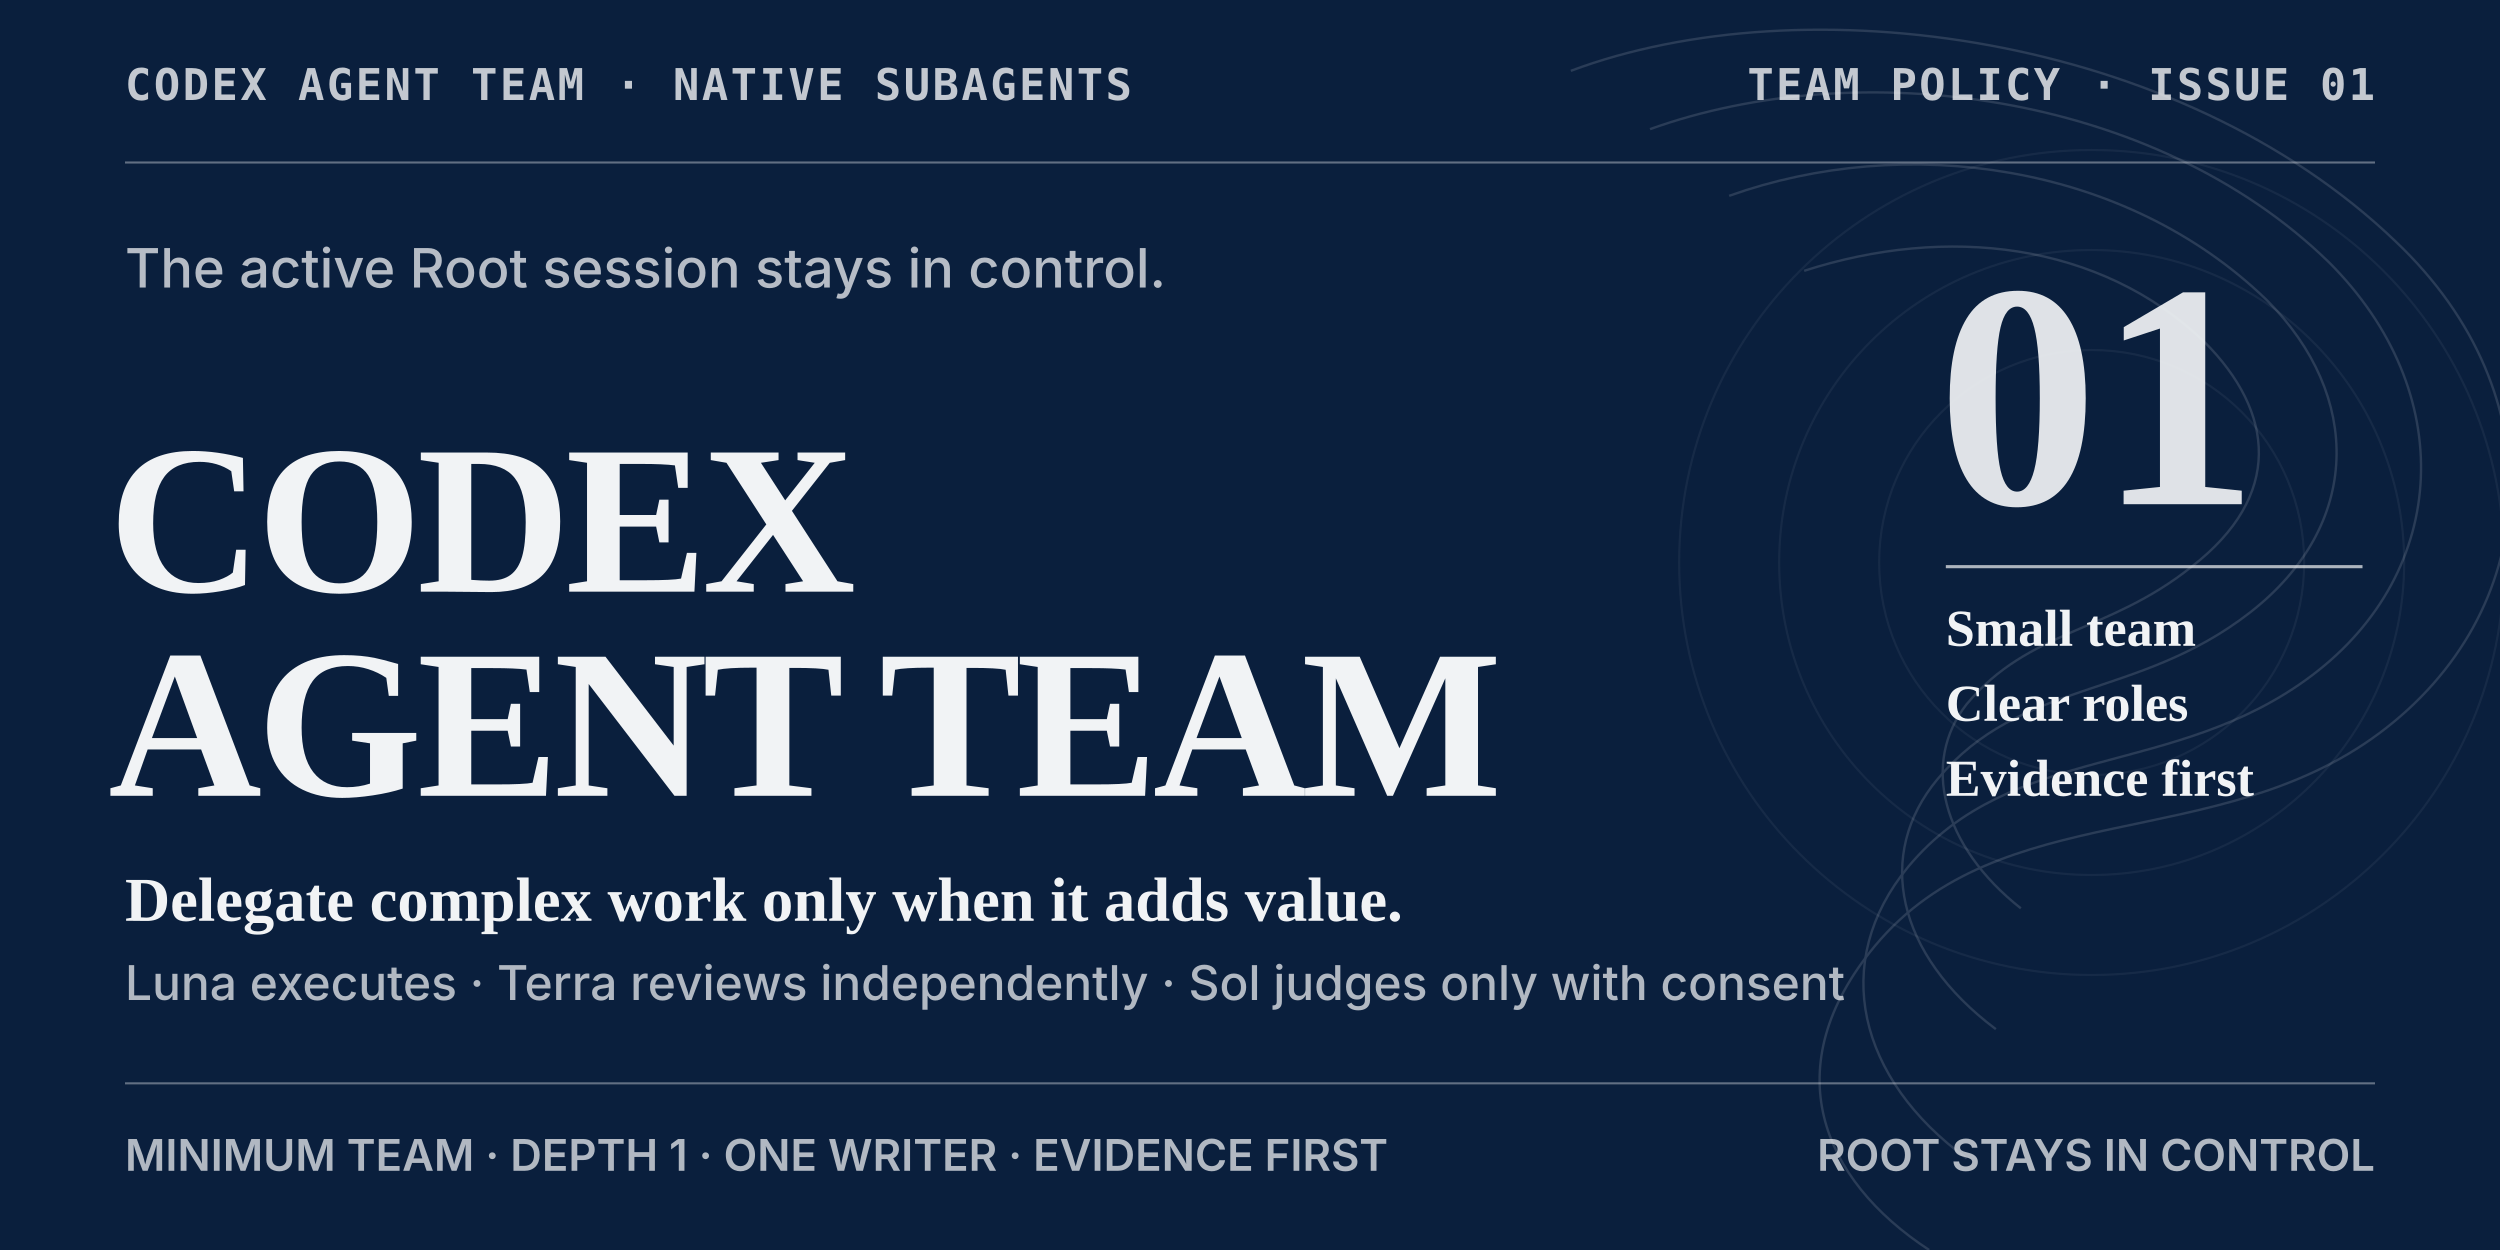
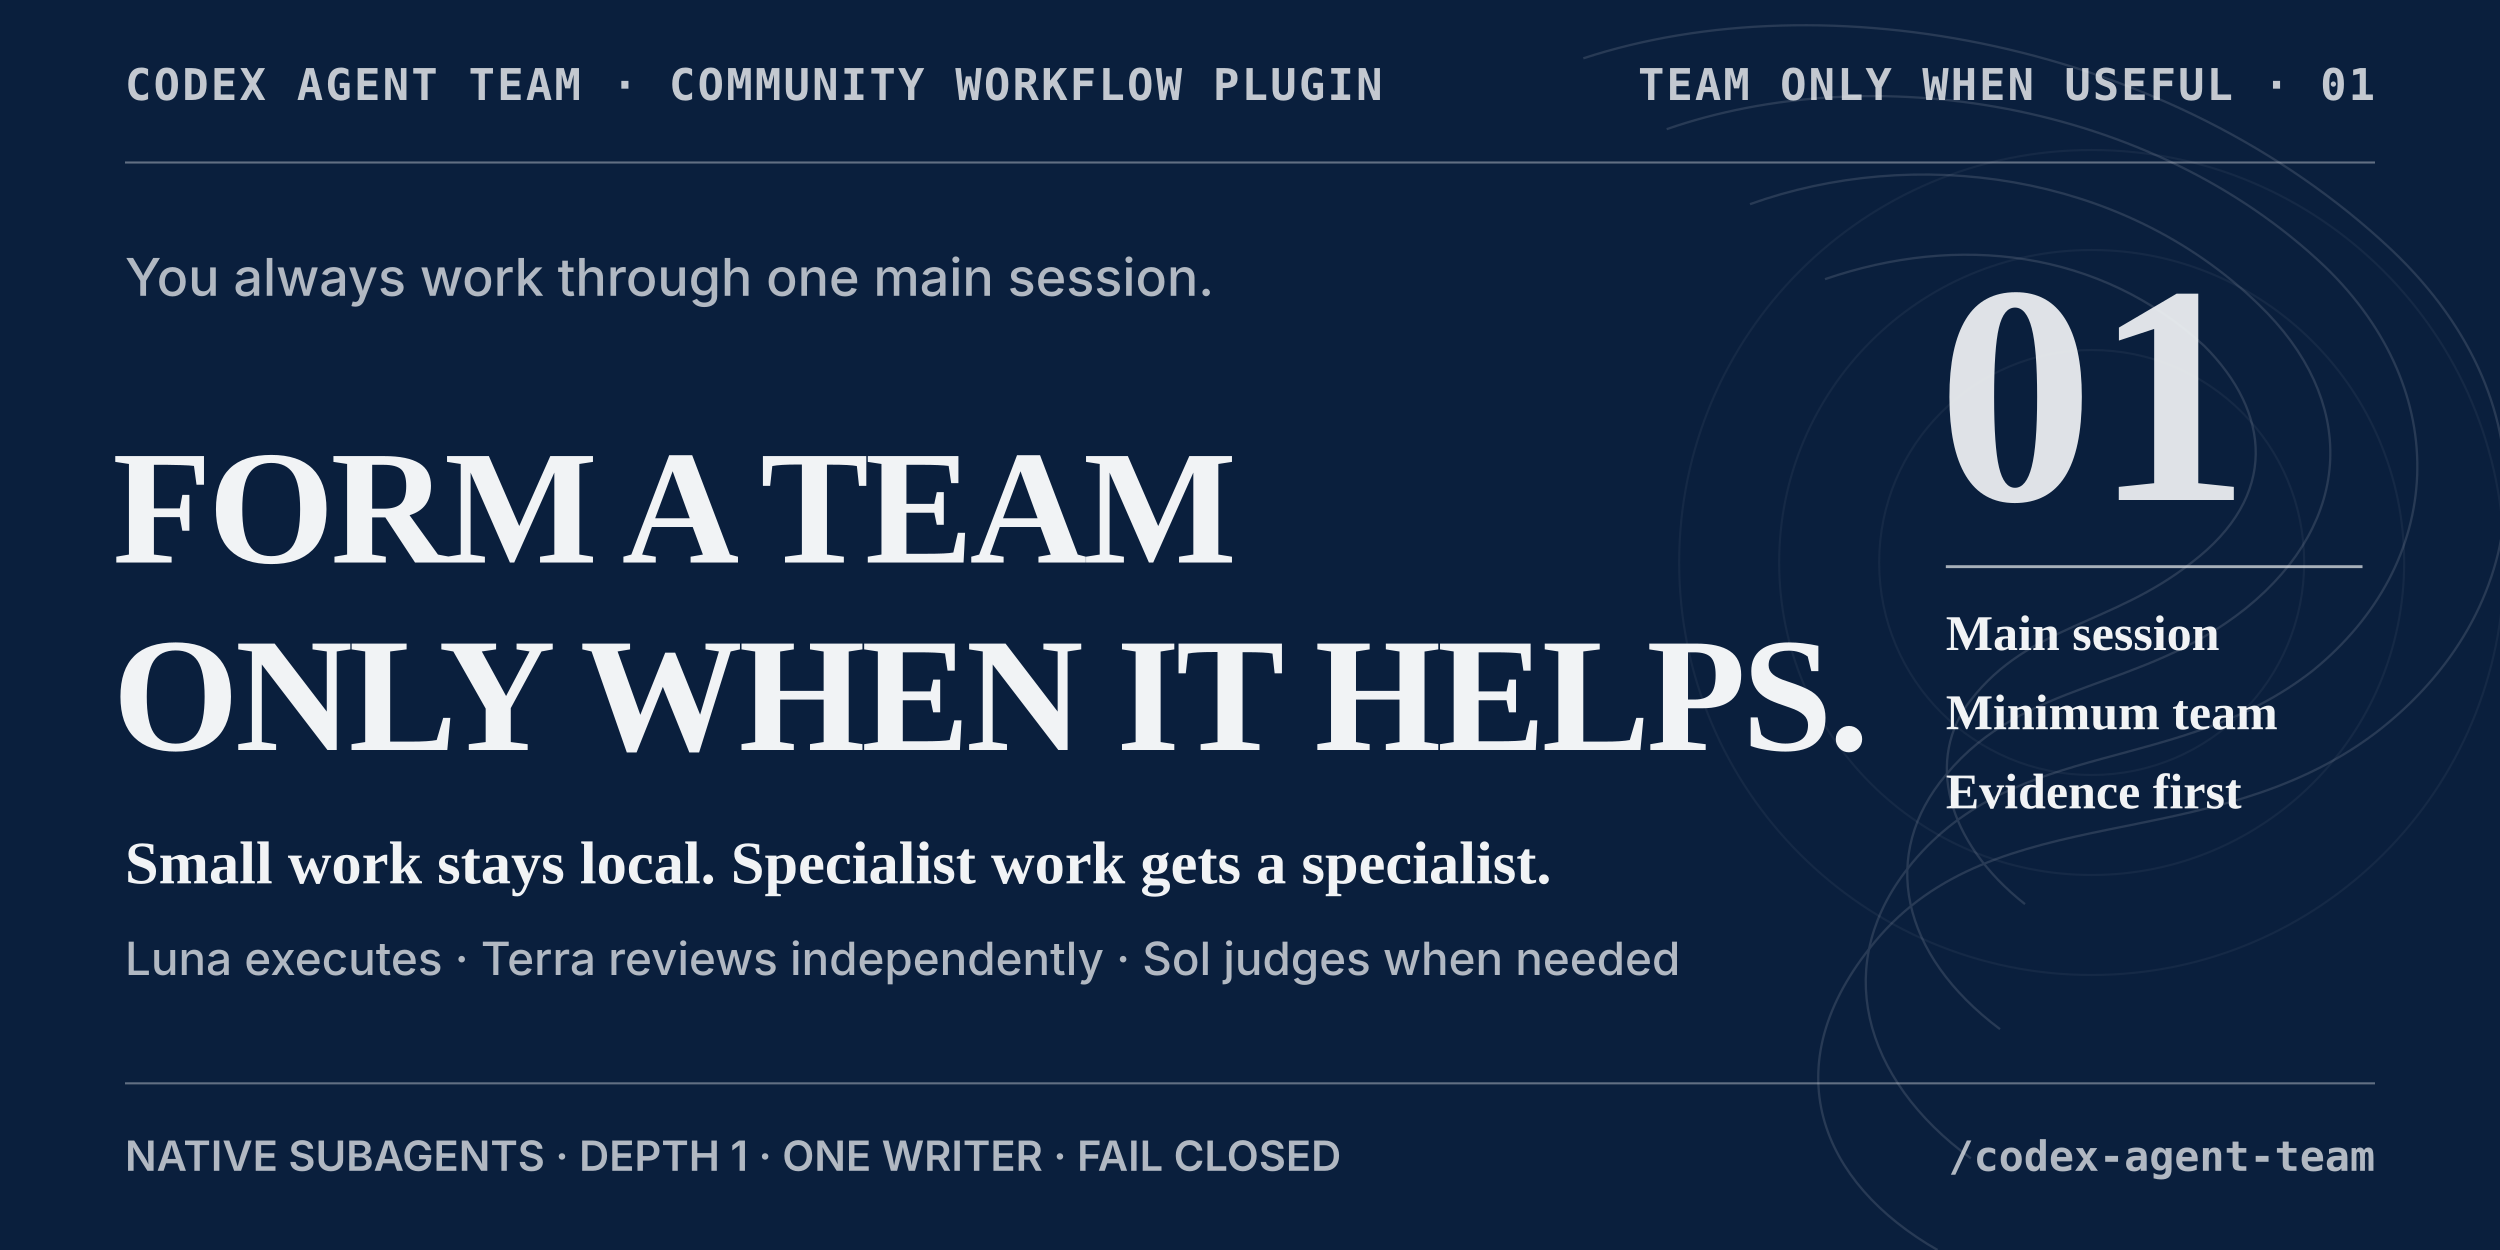
<svg xmlns="http://www.w3.org/2000/svg" width="1200" height="600" viewBox="0 0 1200 600" role="img" aria-labelledby="title desc">
  <rect width="1200" height="600" fill="#0a1f3d" />
-   <g fill="none" stroke="#f1f3f5" stroke-width="1.15" opacity="0.14">
-     <path d="M754 34 C866 -8 1046 16 1150 116 C1228 190 1220 294 1142 352 C1064 410 960 382 900 454 C852 512 874 566 926 600" />
-     <path d="M792 62 C892 26 1034 44 1118 126 C1180 188 1176 274 1110 324 C1044 374 966 356 916 416 C878 462 892 518 944 556" />
-     <path d="M830 94 C914 64 1020 78 1088 144 C1134 190 1134 252 1080 294 C1026 336 970 326 930 374 C900 410 910 458 958 494" />
-     <path d="M866 130 C934 108 1008 116 1058 164 C1092 198 1096 238 1052 272 C1012 304 974 302 944 338 C922 366 932 406 970 436" />
+   <g fill="none" stroke="#f1f3f5" stroke-width="1.1" opacity="0.13">
+     <path d="M760 28 C876 -10 1042 20 1148 120 C1228 196 1216 294 1140 352 C1060 412 958 382 900 452 C850 512 874 568 930 600" />
+     <path d="M800 62 C898 28 1032 48 1116 128 C1178 188 1174 270 1110 322 C1046 372 968 354 918 414 C878 462 894 518 946 556" />
+     <path d="M840 98 C918 70 1018 82 1084 146 C1132 192 1130 250 1078 292 C1028 332 972 326 934 372 C902 410 912 458 960 494" />
+     <path d="M876 134 C940 112 1008 120 1058 166 C1090 198 1094 238 1052 270 C1014 300 974 300 946 336 C924 364 934 404 972 434" />
  </g>
-   <g fill="none" stroke="#f1f3f5" stroke-width="1" opacity="0.055">
+   <g fill="none" stroke="#f1f3f5" stroke-width="1" opacity="0.05">
    <circle cx="1004" cy="270" r="198" />
    <circle cx="1004" cy="270" r="150" />
    <circle cx="1004" cy="270" r="102" />
  </g>
  <line x1="60" y1="78" x2="1140" y2="78" stroke="#f1f3f5" stroke-width="1" opacity="0.38" />
  <line x1="60" y1="520" x2="1140" y2="520" stroke="#f1f3f5" stroke-width="1" opacity="0.38" />
-   <text x="60" y="48" font-family="IBM Plex Mono, SFMono-Regular, Menlo, monospace" font-size="21" font-weight="600" letter-spacing="1.2" fill="#f1f3f5" opacity="0.8">CODEX AGENT TEAM · NATIVE SUBAGENTS</text>
-   <text x="1140" y="48" text-anchor="end" font-family="IBM Plex Mono, SFMono-Regular, Menlo, monospace" font-size="21" font-weight="600" letter-spacing="1.1" fill="#f1f3f5" opacity="0.8">TEAM POLICY · ISSUE 01</text>
-   <text x="60" y="138" font-family="Inter, Helvetica Neue, Arial, sans-serif" font-size="26" font-weight="500" fill="#f1f3f5" opacity="0.74">The active Root session stays in control.</text>
-   <text x="52" y="284" font-family="Playfair Display, Georgia, Times New Roman, serif" font-size="102" font-weight="700" letter-spacing="-2.4" fill="#f1f3f5">CODEX</text>
-   <text x="52" y="382" font-family="Playfair Display, Georgia, Times New Roman, serif" font-size="102" font-weight="700" letter-spacing="-2.4" fill="#f1f3f5">AGENT TEAM</text>
-   <text x="60" y="442" font-family="Playfair Display, Georgia, Times New Roman, serif" font-size="30" font-weight="600" fill="#f1f3f5">Delegate complex work only when it adds value.</text>
-   <text x="60" y="480" font-family="Inter, Helvetica Neue, Arial, sans-serif" font-size="23" font-weight="500" fill="#f1f3f5" opacity="0.72">Luna executes · Terra reviews independently · Sol judges only with consent</text>
-   <g transform="translate(930 132)">
-     <text x="0" y="110" font-family="Playfair Display, Georgia, Times New Roman, serif" font-size="154" font-weight="700" fill="#f1f3f5" opacity="0.92">01</text>
-     <line x1="4" y1="140" x2="204" y2="140" stroke="#f1f3f5" stroke-width="1.5" opacity="0.7" />
-     <text x="4" y="178" font-family="Playfair Display, Georgia, Times New Roman, serif" font-size="25" font-weight="600" fill="#f1f3f5">Small team</text>
-     <text x="4" y="214" font-family="Playfair Display, Georgia, Times New Roman, serif" font-size="25" font-weight="600" fill="#f1f3f5">Clear roles</text>
-     <text x="4" y="250" font-family="Playfair Display, Georgia, Times New Roman, serif" font-size="25" font-weight="600" fill="#f1f3f5">Evidence first</text>
+   <text x="60" y="48" font-family="IBM Plex Mono, SFMono-Regular, Menlo, monospace" font-size="21" font-weight="600" letter-spacing="1.1" fill="#f1f3f5" opacity="0.8">CODEX AGENT TEAM · COMMUNITY WORKFLOW PLUGIN</text>
+   <text x="1140" y="48" text-anchor="end" font-family="IBM Plex Mono, SFMono-Regular, Menlo, monospace" font-size="21" font-weight="600" letter-spacing="1" fill="#f1f3f5" opacity="0.8">TEAM ONLY WHEN USEFUL · 01</text>
+   <text x="60" y="142" font-family="Inter, Helvetica Neue, Arial, sans-serif" font-size="25" font-weight="500" fill="#f1f3f5" opacity="0.72">You always work through one main session.</text>
+   <text x="54" y="270" font-family="Playfair Display, Georgia, Times New Roman, serif" font-size="78" font-weight="700" letter-spacing="-1.8" fill="#f1f3f5">FORM A TEAM</text>
+   <text x="54" y="360" font-family="Playfair Display, Georgia, Times New Roman, serif" font-size="78" font-weight="700" letter-spacing="-1.8" fill="#f1f3f5">ONLY WHEN IT HELPS.</text>
+   <text x="60" y="424" font-family="Playfair Display, Georgia, Times New Roman, serif" font-size="29" font-weight="600" fill="#f1f3f5">Small work stays local. Specialist work gets a specialist.</text>
+   <text x="60" y="468" font-family="Inter, Helvetica Neue, Arial, sans-serif" font-size="22" font-weight="500" fill="#f1f3f5" opacity="0.72">Luna executes · Terra reviews independently · Sol judges when needed</text>
+   <g transform="translate(930 136)">
+     <text x="0" y="104" font-family="Playfair Display, Georgia, Times New Roman, serif" font-size="150" font-weight="700" fill="#f1f3f5" opacity="0.92">01</text>
+     <line x1="4" y1="136" x2="204" y2="136" stroke="#f1f3f5" stroke-width="1.4" opacity="0.68" />
+     <text x="4" y="176" font-family="Playfair Display, Georgia, Times New Roman, serif" font-size="24" font-weight="600" fill="#f1f3f5">Main session</text>
+     <text x="4" y="214" font-family="Playfair Display, Georgia, Times New Roman, serif" font-size="24" font-weight="600" fill="#f1f3f5">Minimum team</text>
+     <text x="4" y="252" font-family="Playfair Display, Georgia, Times New Roman, serif" font-size="24" font-weight="600" fill="#f1f3f5">Evidence first</text>
  </g>
-   <text x="60" y="562" font-family="Inter, Helvetica Neue, Arial, sans-serif" font-size="21" font-weight="600" fill="#f1f3f5" opacity="0.72">MINIMUM TEAM · DEPTH 1 · ONE WRITER · EVIDENCE FIRST</text>
-   <text x="1140" y="562" text-anchor="end" font-family="Inter, Helvetica Neue, Arial, sans-serif" font-size="21" font-weight="600" fill="#f1f3f5" opacity="0.72">ROOT STAYS IN CONTROL</text>
+   <text x="60" y="562" font-family="Inter, Helvetica Neue, Arial, sans-serif" font-size="20" font-weight="600" fill="#f1f3f5" opacity="0.72">NATIVE SUBAGENTS · DEPTH 1 · ONE WRITER · FAIL CLOSED</text>
+   <text x="1140" y="562" text-anchor="end" font-family="IBM Plex Mono, SFMono-Regular, Menlo, monospace" font-size="20" font-weight="600" fill="#f1f3f5" opacity="0.72">/codex-agent-team</text>
</svg>
